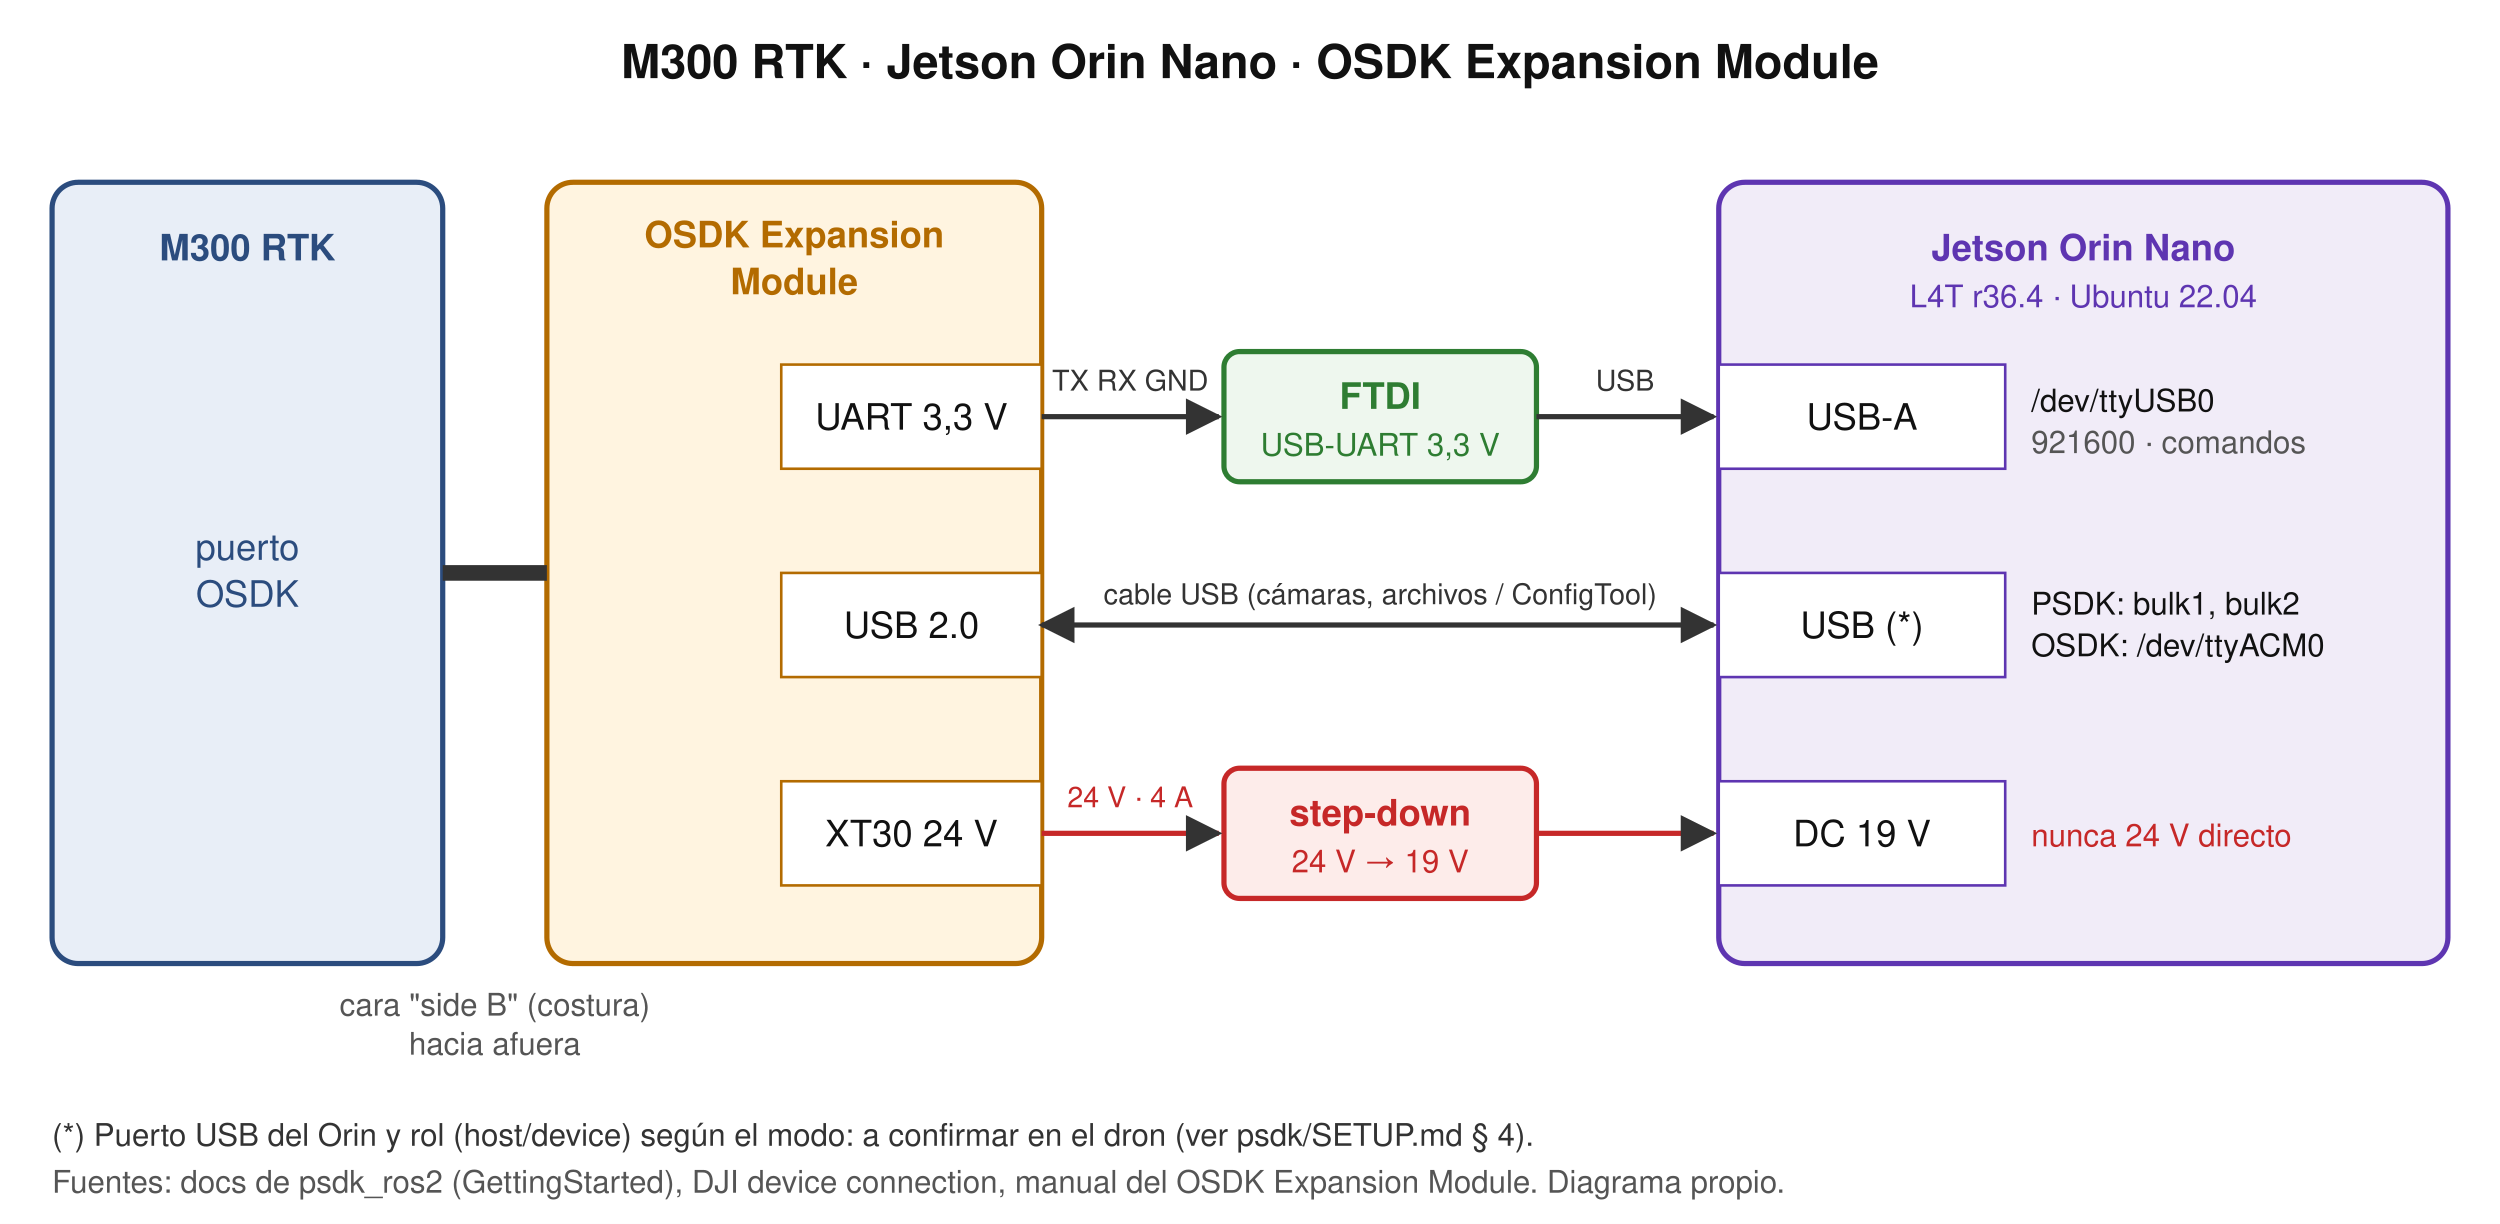
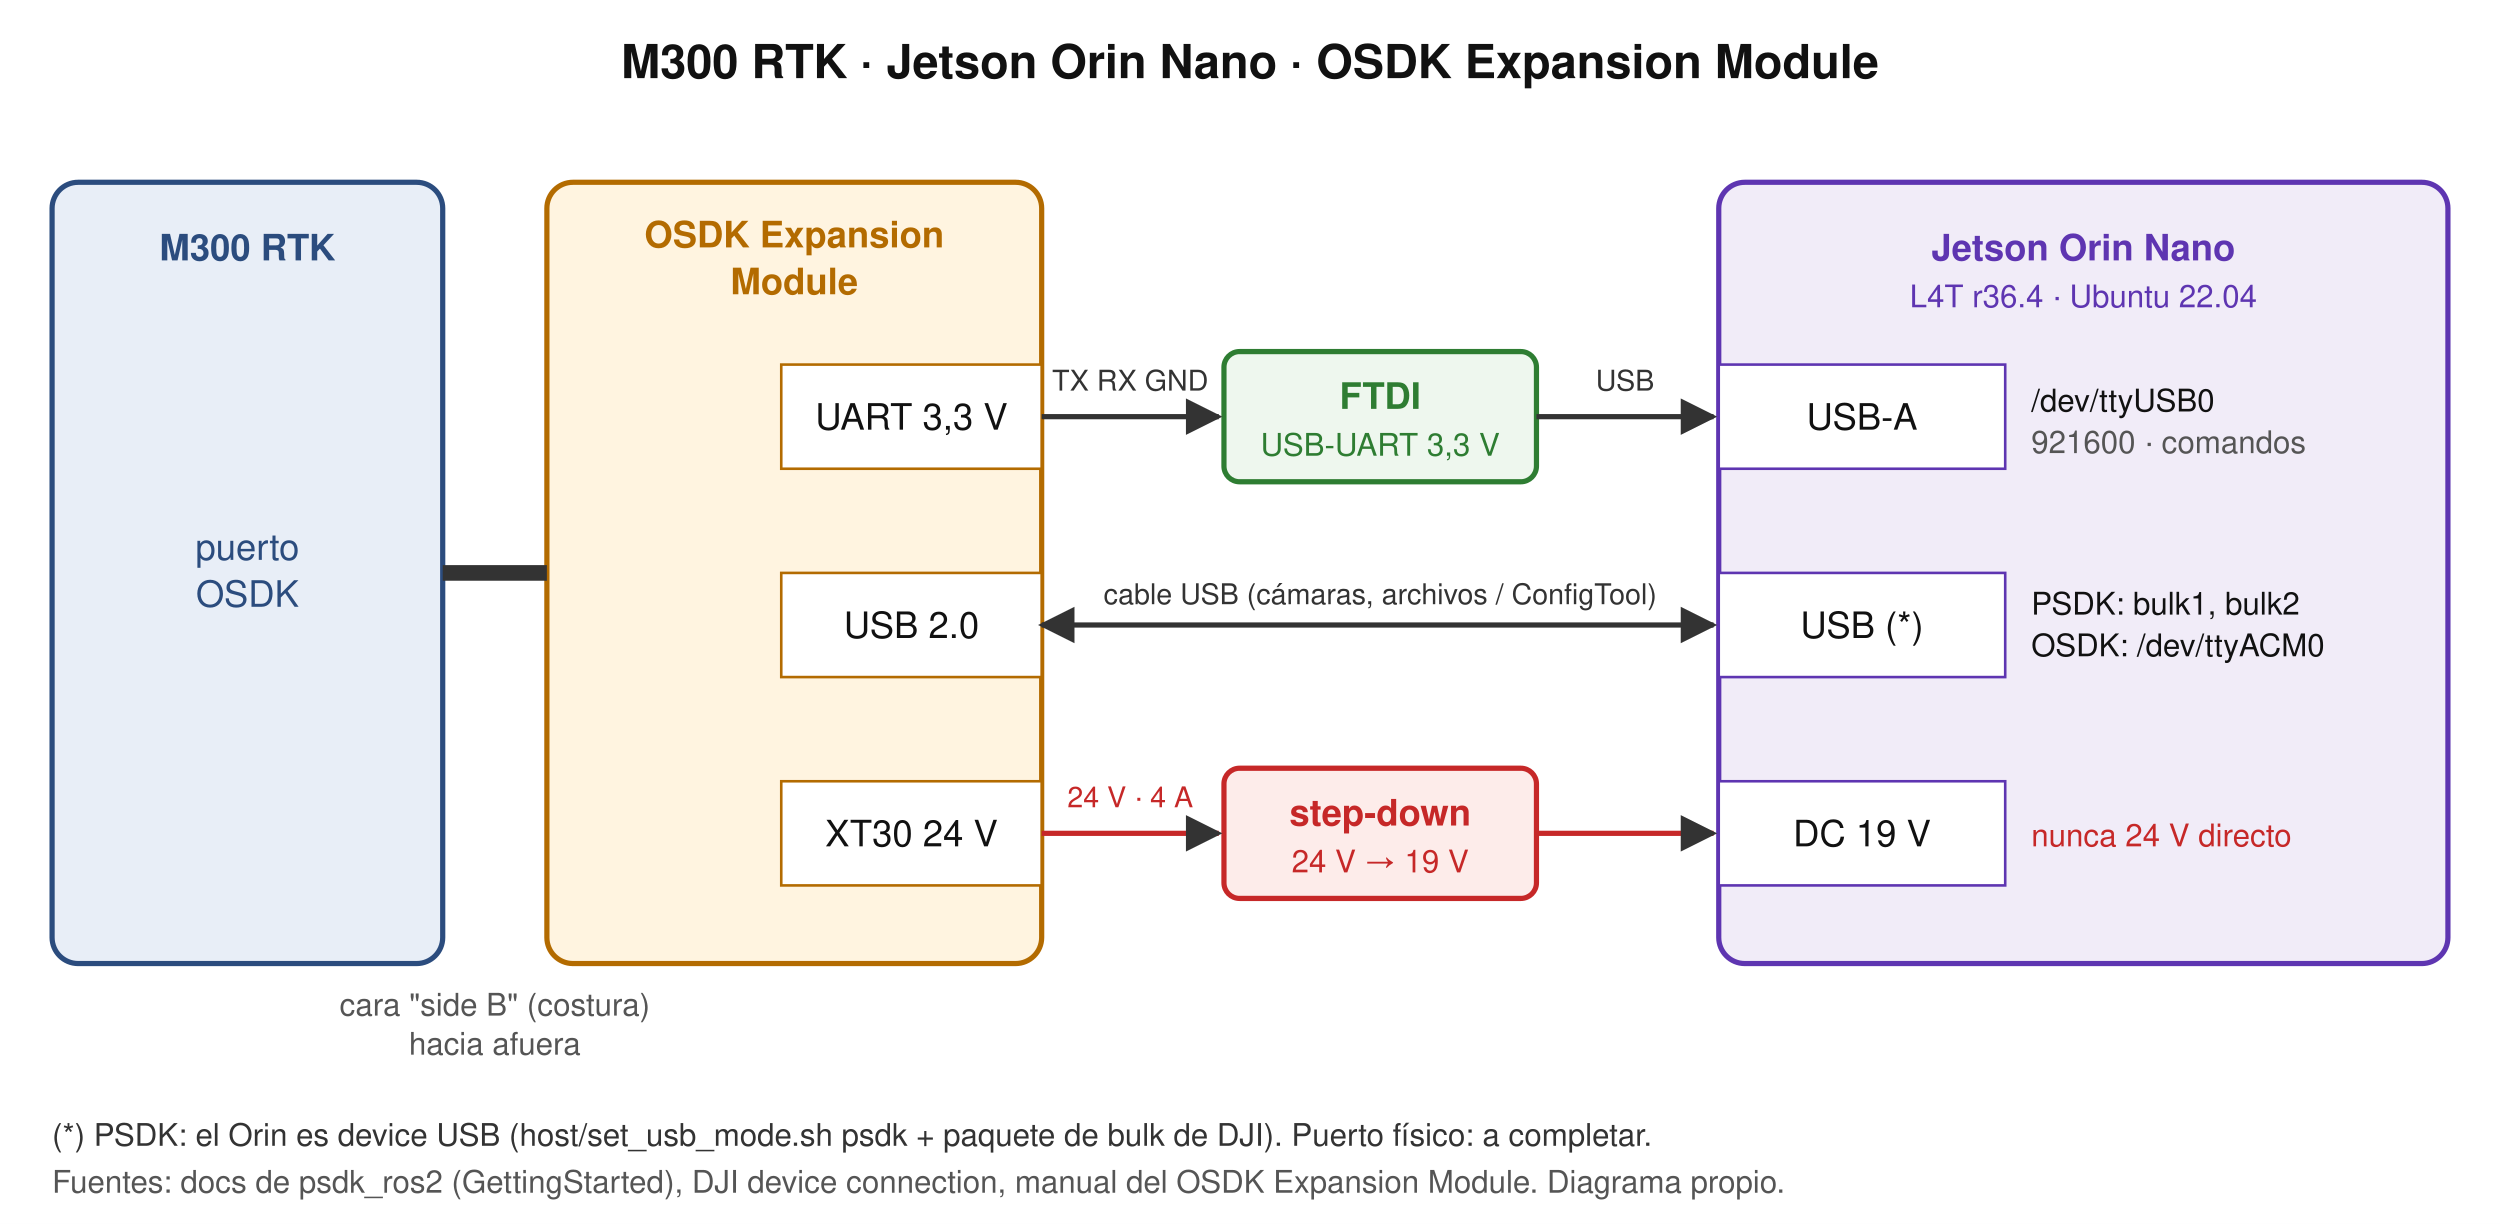
<svg xmlns="http://www.w3.org/2000/svg" viewBox="0 0 960 470" width="960" height="470" font-family="Helvetica, Arial, sans-serif" font-size="14">
  <defs>
    <marker id="flecha" viewBox="0 0 10 10" refX="9" refY="5" markerWidth="7" markerHeight="7" orient="auto-start-reverse">
      <path d="M0,0 L10,5 L0,10 z" fill="#333" />
    </marker>
  </defs>
  <rect x="0" y="0" width="960" height="470" fill="#ffffff" />
  <text x="480" y="30" text-anchor="middle" font-size="18" font-weight="bold" fill="#111">M300 RTK · Jetson Orin Nano · OSDK Expansion Module</text>
  <rect x="20" y="70" width="150" height="300" rx="10" fill="#e8eef7" stroke="#2b4c7e" stroke-width="2" />
  <text x="95" y="100" text-anchor="middle" font-weight="bold" fill="#2b4c7e">M300 RTK</text>
  <text x="95" y="215" text-anchor="middle" fill="#2b4c7e">puerto</text>
  <text x="95" y="233" text-anchor="middle" fill="#2b4c7e">OSDK</text>
  <rect x="210" y="70" width="190" height="300" rx="10" fill="#fff4e0" stroke="#b36b00" stroke-width="2" />
  <text x="305" y="95" text-anchor="middle" font-weight="bold" fill="#b36b00">OSDK Expansion</text>
  <text x="305" y="113" text-anchor="middle" font-weight="bold" fill="#b36b00">Module</text>
  <rect x="300" y="140" width="100" height="40" fill="#ffffff" stroke="#b36b00" />
  <text x="350" y="165" text-anchor="middle" fill="#111">UART 3,3 V</text>
  <rect x="300" y="220" width="100" height="40" fill="#ffffff" stroke="#b36b00" />
  <text x="350" y="245" text-anchor="middle" fill="#111">USB 2.0</text>
  <rect x="300" y="300" width="100" height="40" fill="#ffffff" stroke="#b36b00" />
  <text x="350" y="325" text-anchor="middle" fill="#111">XT30 24 V</text>
  <line x1="170" y1="220" x2="210" y2="220" stroke="#333" stroke-width="6" />
  <text x="190" y="390" text-anchor="middle" font-size="12" fill="#555">cara "side B" (costura)</text>
  <text x="190" y="405" text-anchor="middle" font-size="12" fill="#555">hacia afuera</text>
  <rect x="470" y="135" width="120" height="50" rx="6" fill="#eef7ee" stroke="#2e7d32" stroke-width="2" />
  <text x="530" y="157" text-anchor="middle" font-weight="bold" fill="#2e7d32">FTDI</text>
  <text x="530" y="175" text-anchor="middle" font-size="12" fill="#2e7d32">USB-UART 3,3 V</text>
  <line x1="400" y1="160" x2="468" y2="160" stroke="#333" stroke-width="2" marker-end="url(#flecha)" />
  <text x="434" y="150" text-anchor="middle" font-size="11" fill="#333">TX RX GND</text>
  <rect x="470" y="295" width="120" height="50" rx="6" fill="#fdecea" stroke="#c62828" stroke-width="2" />
  <text x="530" y="317" text-anchor="middle" font-weight="bold" fill="#c62828">step-down</text>
  <text x="530" y="335" text-anchor="middle" font-size="12" fill="#c62828">24 V → 19 V</text>
  <line x1="400" y1="320" x2="468" y2="320" stroke="#c62828" stroke-width="2" marker-end="url(#flecha)" />
  <text x="434" y="310" text-anchor="middle" font-size="11" fill="#c62828">24 V · 4 A</text>
  <rect x="660" y="70" width="280" height="300" rx="10" fill="#f1ecf8" stroke="#5e35b1" stroke-width="2" />
  <text x="800" y="100" text-anchor="middle" font-weight="bold" fill="#5e35b1">Jetson Orin Nano</text>
  <text x="800" y="118" text-anchor="middle" font-size="12" fill="#5e35b1">L4T r36.4 · Ubuntu 22.04</text>
  <rect x="660" y="140" width="110" height="40" fill="#ffffff" stroke="#5e35b1" />
  <text x="715" y="165" text-anchor="middle" fill="#111">USB-A</text>
  <text x="780" y="158" font-size="12" fill="#111">/dev/ttyUSB0</text>
  <text x="780" y="174" font-size="12" fill="#555">921600 · comandos</text>
  <rect x="660" y="220" width="110" height="40" fill="#ffffff" stroke="#5e35b1" />
  <text x="715" y="245" text-anchor="middle" fill="#111">USB (*)</text>
  <text x="780" y="236" font-size="12" fill="#111">PSDK: bulk1, bulk2</text>
  <text x="780" y="252" font-size="12" fill="#111">OSDK: /dev/ttyACM0</text>
  <rect x="660" y="300" width="110" height="40" fill="#ffffff" stroke="#5e35b1" />
  <text x="715" y="325" text-anchor="middle" fill="#111">DC 19 V</text>
  <text x="780" y="325" font-size="12" fill="#c62828">nunca 24 V directo</text>
  <line x1="590" y1="160" x2="658" y2="160" stroke="#333" stroke-width="2" marker-end="url(#flecha)" />
  <text x="624" y="150" text-anchor="middle" font-size="11" fill="#333">USB</text>
  <line x1="400" y1="240" x2="658" y2="240" stroke="#333" stroke-width="2" marker-end="url(#flecha)" marker-start="url(#flecha)" />
  <text x="530" y="232" text-anchor="middle" font-size="11" fill="#333">cable USB (cámaras, archivos / ConfigTool)</text>
  <line x1="590" y1="320" x2="658" y2="320" stroke="#c62828" stroke-width="2" marker-end="url(#flecha)" />
-   <text x="20" y="440" font-size="12" fill="#333">(*) Puerto USB del Orin y rol (host/device) según el modo: a confirmar en el dron (ver psdk/SETUP.md § 4).</text>
+   <text x="20" y="440" font-size="12" fill="#333">(*) PSDK: el Orin es device USB (host/set_usb_mode.sh psdk + paquete de bulk de DJI). Puerto físico: a completar.</text>
  <text x="20" y="458" font-size="12" fill="#555">Fuentes: docs de psdk_ros2 (GettingStarted), DJI device connection, manual del OSDK Expansion Module. Diagrama propio.</text>
</svg>
